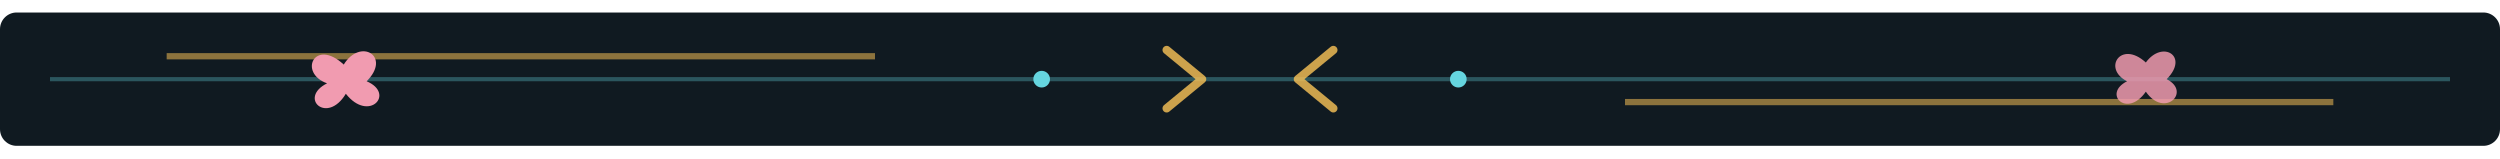
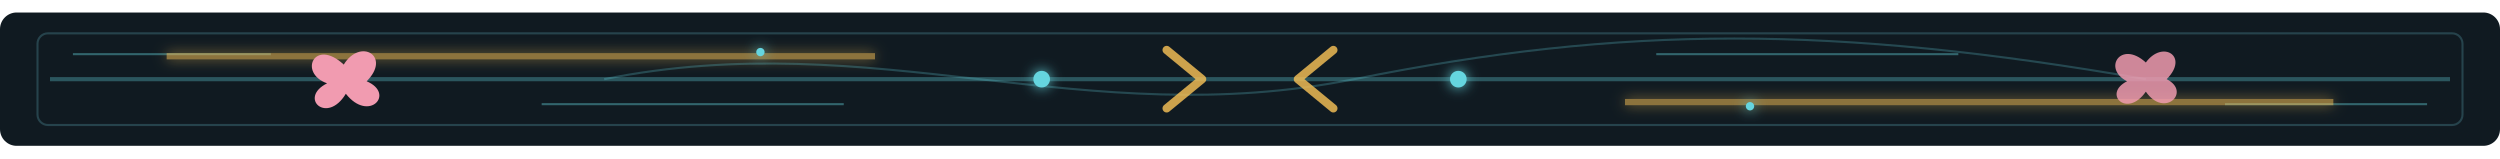
<svg xmlns="http://www.w3.org/2000/svg" width="1200" height="76" viewBox="0 0 1200 76" role="img" aria-labelledby="title desc">
+   <defs>
+     <filter id="soft-glow" x="-30%" y="-100%" width="160%" height="300%">
+       <feGaussianBlur stdDeviation="3" result="blur" />
+       <feMerge>
+         <feMergeNode in="blur" />
+         <feMergeNode in="SourceGraphic" />
+       </feMerge>
+     </filter>
+     <filter id="wide-glow" x="-30%" y="-100%" width="160%" height="300%">
+       <feGaussianBlur stdDeviation="8" />
+     </filter>
+   </defs>
  <rect x="0" y="6" width="1200" height="64" rx="8" fill="#101a21" />
+   <rect x="18" y="16" width="1164" height="44" rx="5" fill="none" stroke="#26434c" stroke-width="1" />
  <path d="M24 38 H1176" fill="none" stroke="#65d5df" stroke-width="2" opacity="0.32" />
-   <path d="M80 27 H420 M780 49 H1120" fill="none" stroke="#f5bf55" stroke-width="3" opacity="0.54">
-     <animate attributeName="opacity" values="0.25;0.75;0.25" dur="3.6s" repeatCount="indefinite" />
+   <path d="M35 26 H130 M260 50 H405 M795 26 H940 M1068 50 H1165" fill="none" stroke="#65d5df" stroke-width="1" opacity="0.4" />
+   <path d="M80 27 H420 M780 49 H1120" fill="none" stroke="#f5bf55" stroke-width="3" opacity="0.54" filter="url(#soft-glow)">
+     <animate attributeName="opacity" values="0.25;0.9;0.25" dur="3.6s" repeatCount="indefinite" />
+   </path>
+   <path d="M290 38 C420 12 520 64 650 38 S880 12 1030 38" fill="none" stroke="#65d5df" stroke-width="1" opacity="0.25">
+     <animate attributeName="stroke-dashoffset" values="0;180" dur="4s" repeatCount="indefinite" />
+     <animate attributeName="stroke-dasharray" values="4 18;18 4;4 18" dur="4s" repeatCount="indefinite" />
  </path>
  <g fill="#f19bb0">
    <path d="M165 31 C151 18 143 35 157 40 C143 47 157 60 166 45 C177 59 190 45 176 39 C188 27 173 18 165 31Z">
      <animateTransform attributeName="transform" type="rotate" values="0 165 39;360 165 39" dur="9s" repeatCount="indefinite" />
    </path>
    <path d="M1030 30 C1018 19 1009 33 1021 39 C1009 45 1021 57 1030 44 C1039 57 1052 44 1040 38 C1051 27 1038 19 1030 30Z" opacity="0.84">
      <animateTransform attributeName="transform" type="rotate" values="360 1030 38;0 1030 38" dur="7s" repeatCount="indefinite" />
    </path>
  </g>
-   <g fill="#65d5df">
+   <g fill="#65d5df" filter="url(#soft-glow)">
    <circle cx="500" cy="38" r="4">
      <animate attributeName="r" values="3;7;3" dur="2.4s" repeatCount="indefinite" />
      <animate attributeName="opacity" values="0.9;0.2;0.9" dur="2.4s" repeatCount="indefinite" />
    </circle>
    <circle cx="700" cy="38" r="4">
      <animate attributeName="r" values="7;3;7" dur="2.4s" repeatCount="indefinite" />
      <animate attributeName="opacity" values="0.2;0.9;0.2" dur="2.4s" repeatCount="indefinite" />
    </circle>
+     <circle cx="365" cy="25" r="2">
+       <animate attributeName="cy" values="25;49;25" dur="3.1s" repeatCount="indefinite" />
+     </circle>
+     <circle cx="840" cy="51" r="2">
+       <animate attributeName="cy" values="51;27;51" dur="2.7s" repeatCount="indefinite" />
+     </circle>
  </g>
+   <rect x="-220" y="9" width="220" height="58" rx="8" fill="#f5bf55" opacity="0.1" filter="url(#wide-glow)">
+     <animate attributeName="opacity" values="0.03;0.16;0.03" dur="4.8s" repeatCount="indefinite" />
+   </rect>
  <rect x="-220" y="9" width="220" height="58" rx="8" fill="#f5bf55" opacity="0.1">
    <animate attributeName="x" values="-220;1200" dur="4.8s" repeatCount="indefinite" />
  </rect>
  <path d="M560 24 L577 38 L560 52 M640 24 L623 38 L640 52" fill="none" stroke="#f5bf55" stroke-width="4" stroke-linecap="round" stroke-linejoin="round" opacity="0.82">
    <animate attributeName="stroke" values="#f5bf55;#65d5df;#f5bf55" dur="3s" repeatCount="indefinite" />
  </path>
</svg>
